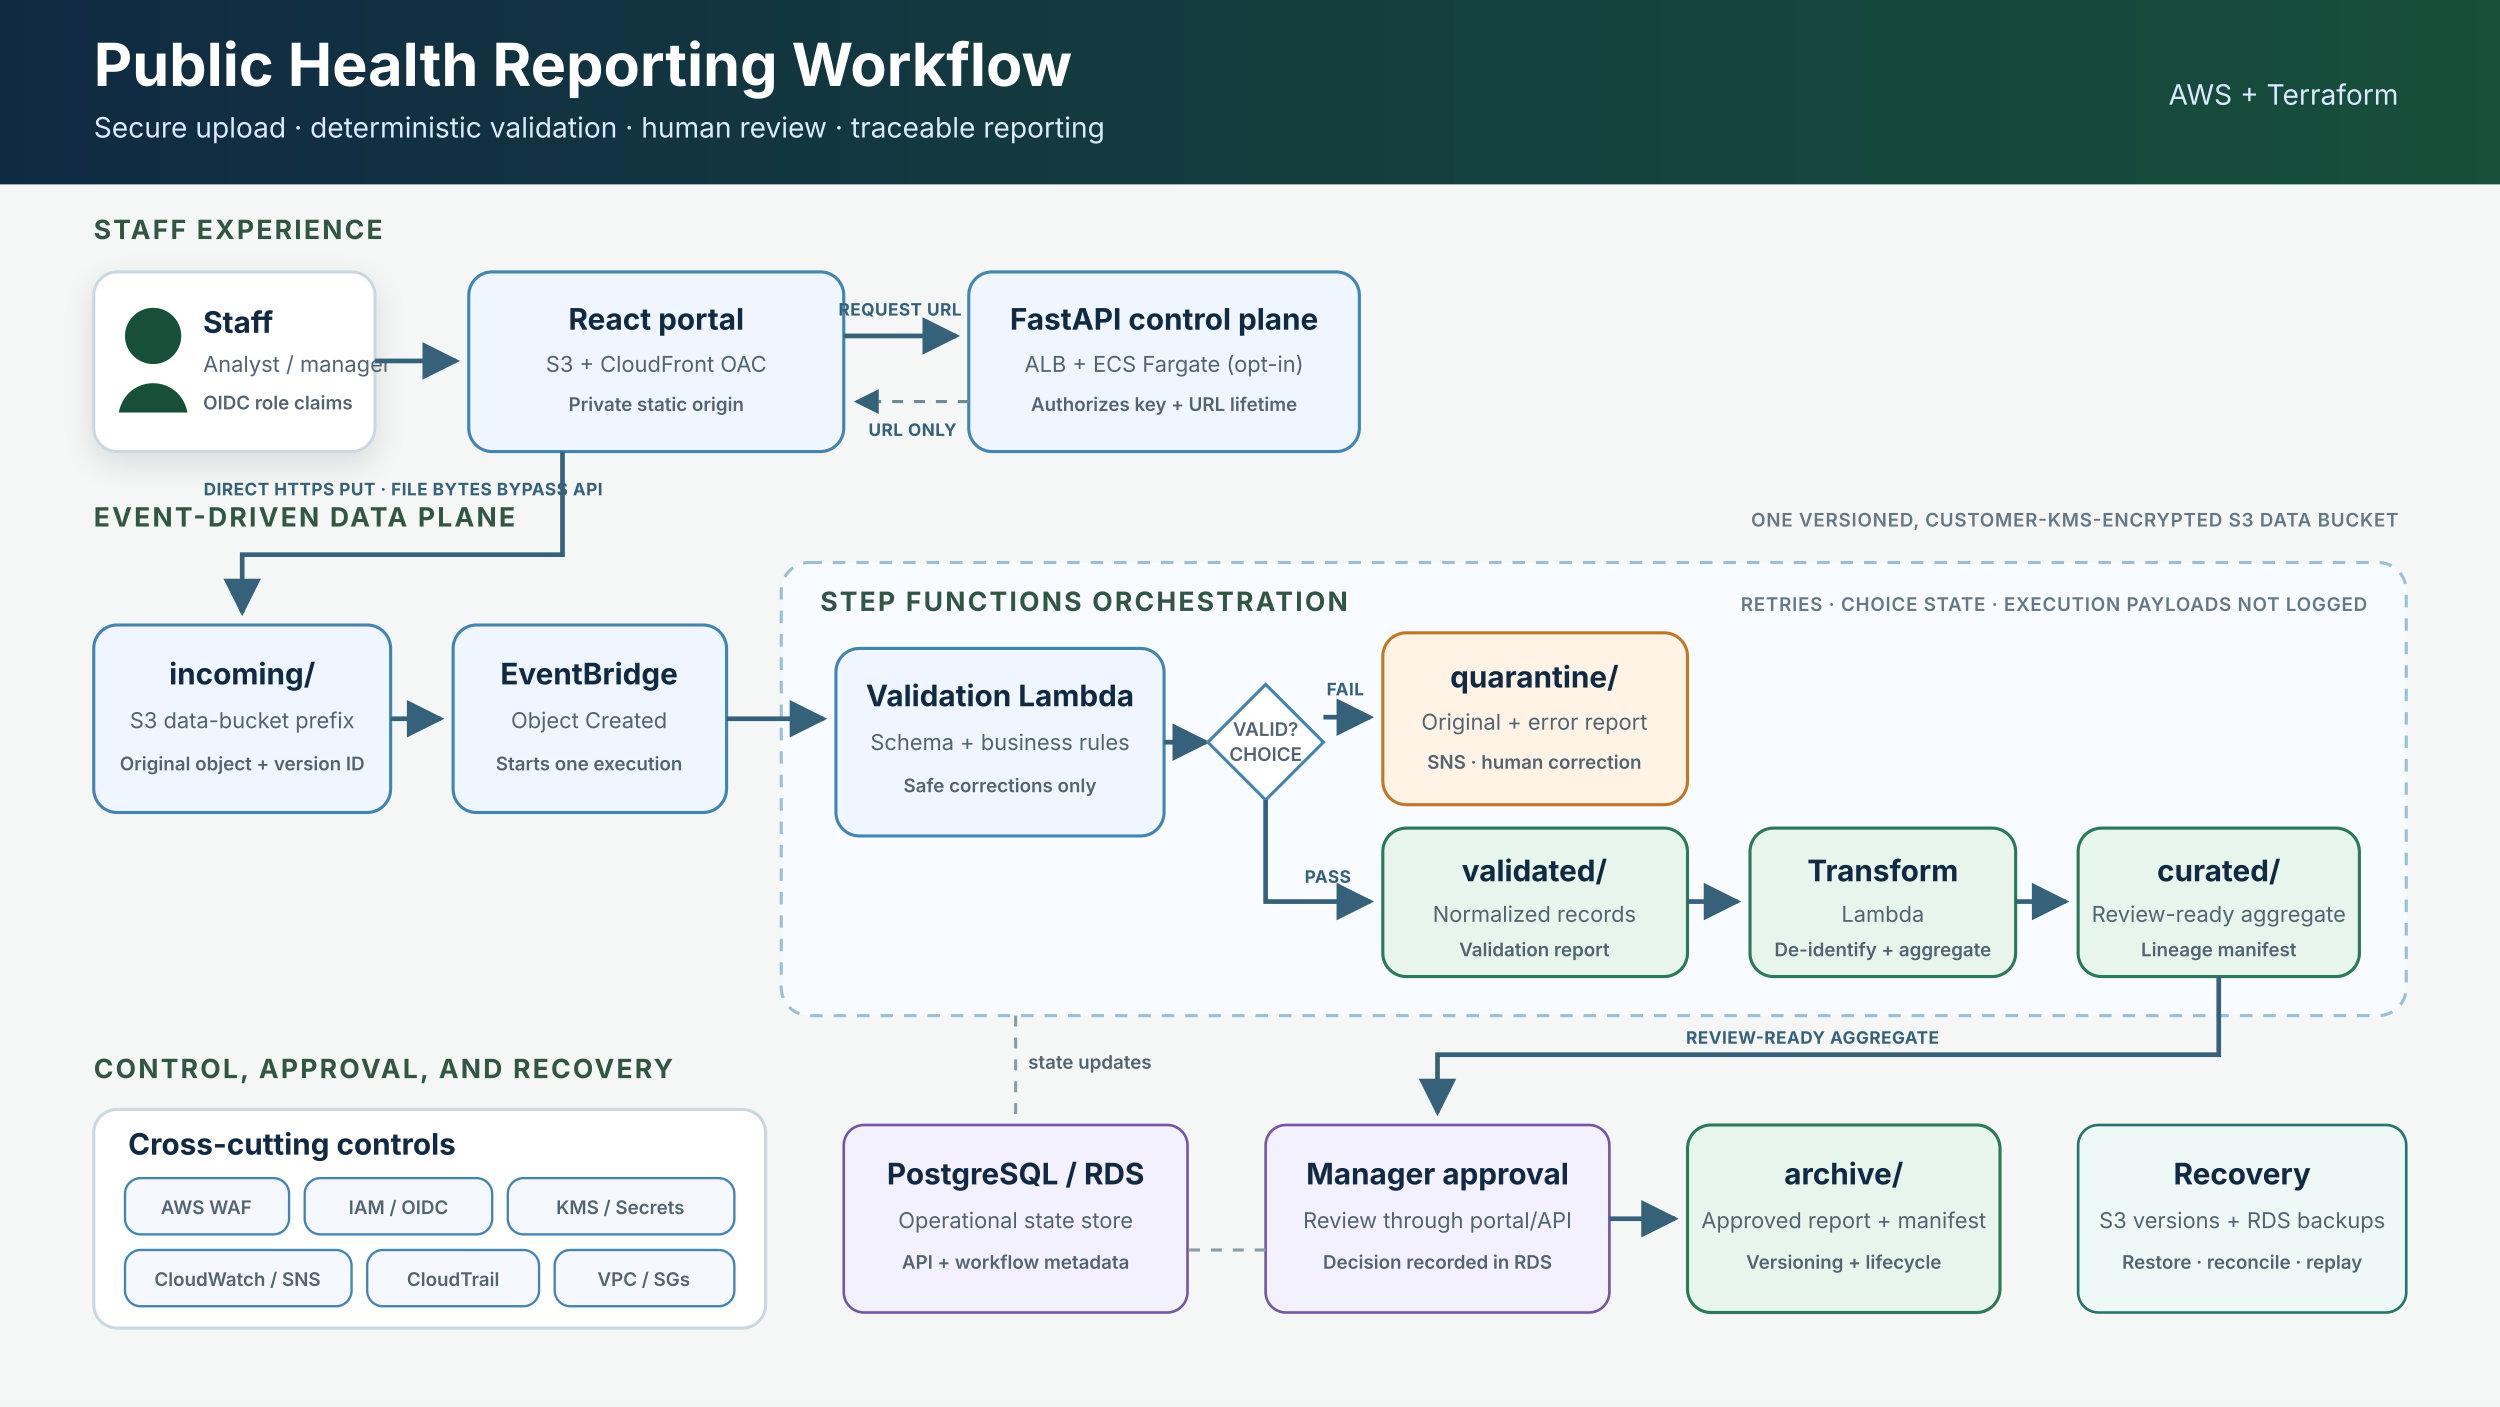
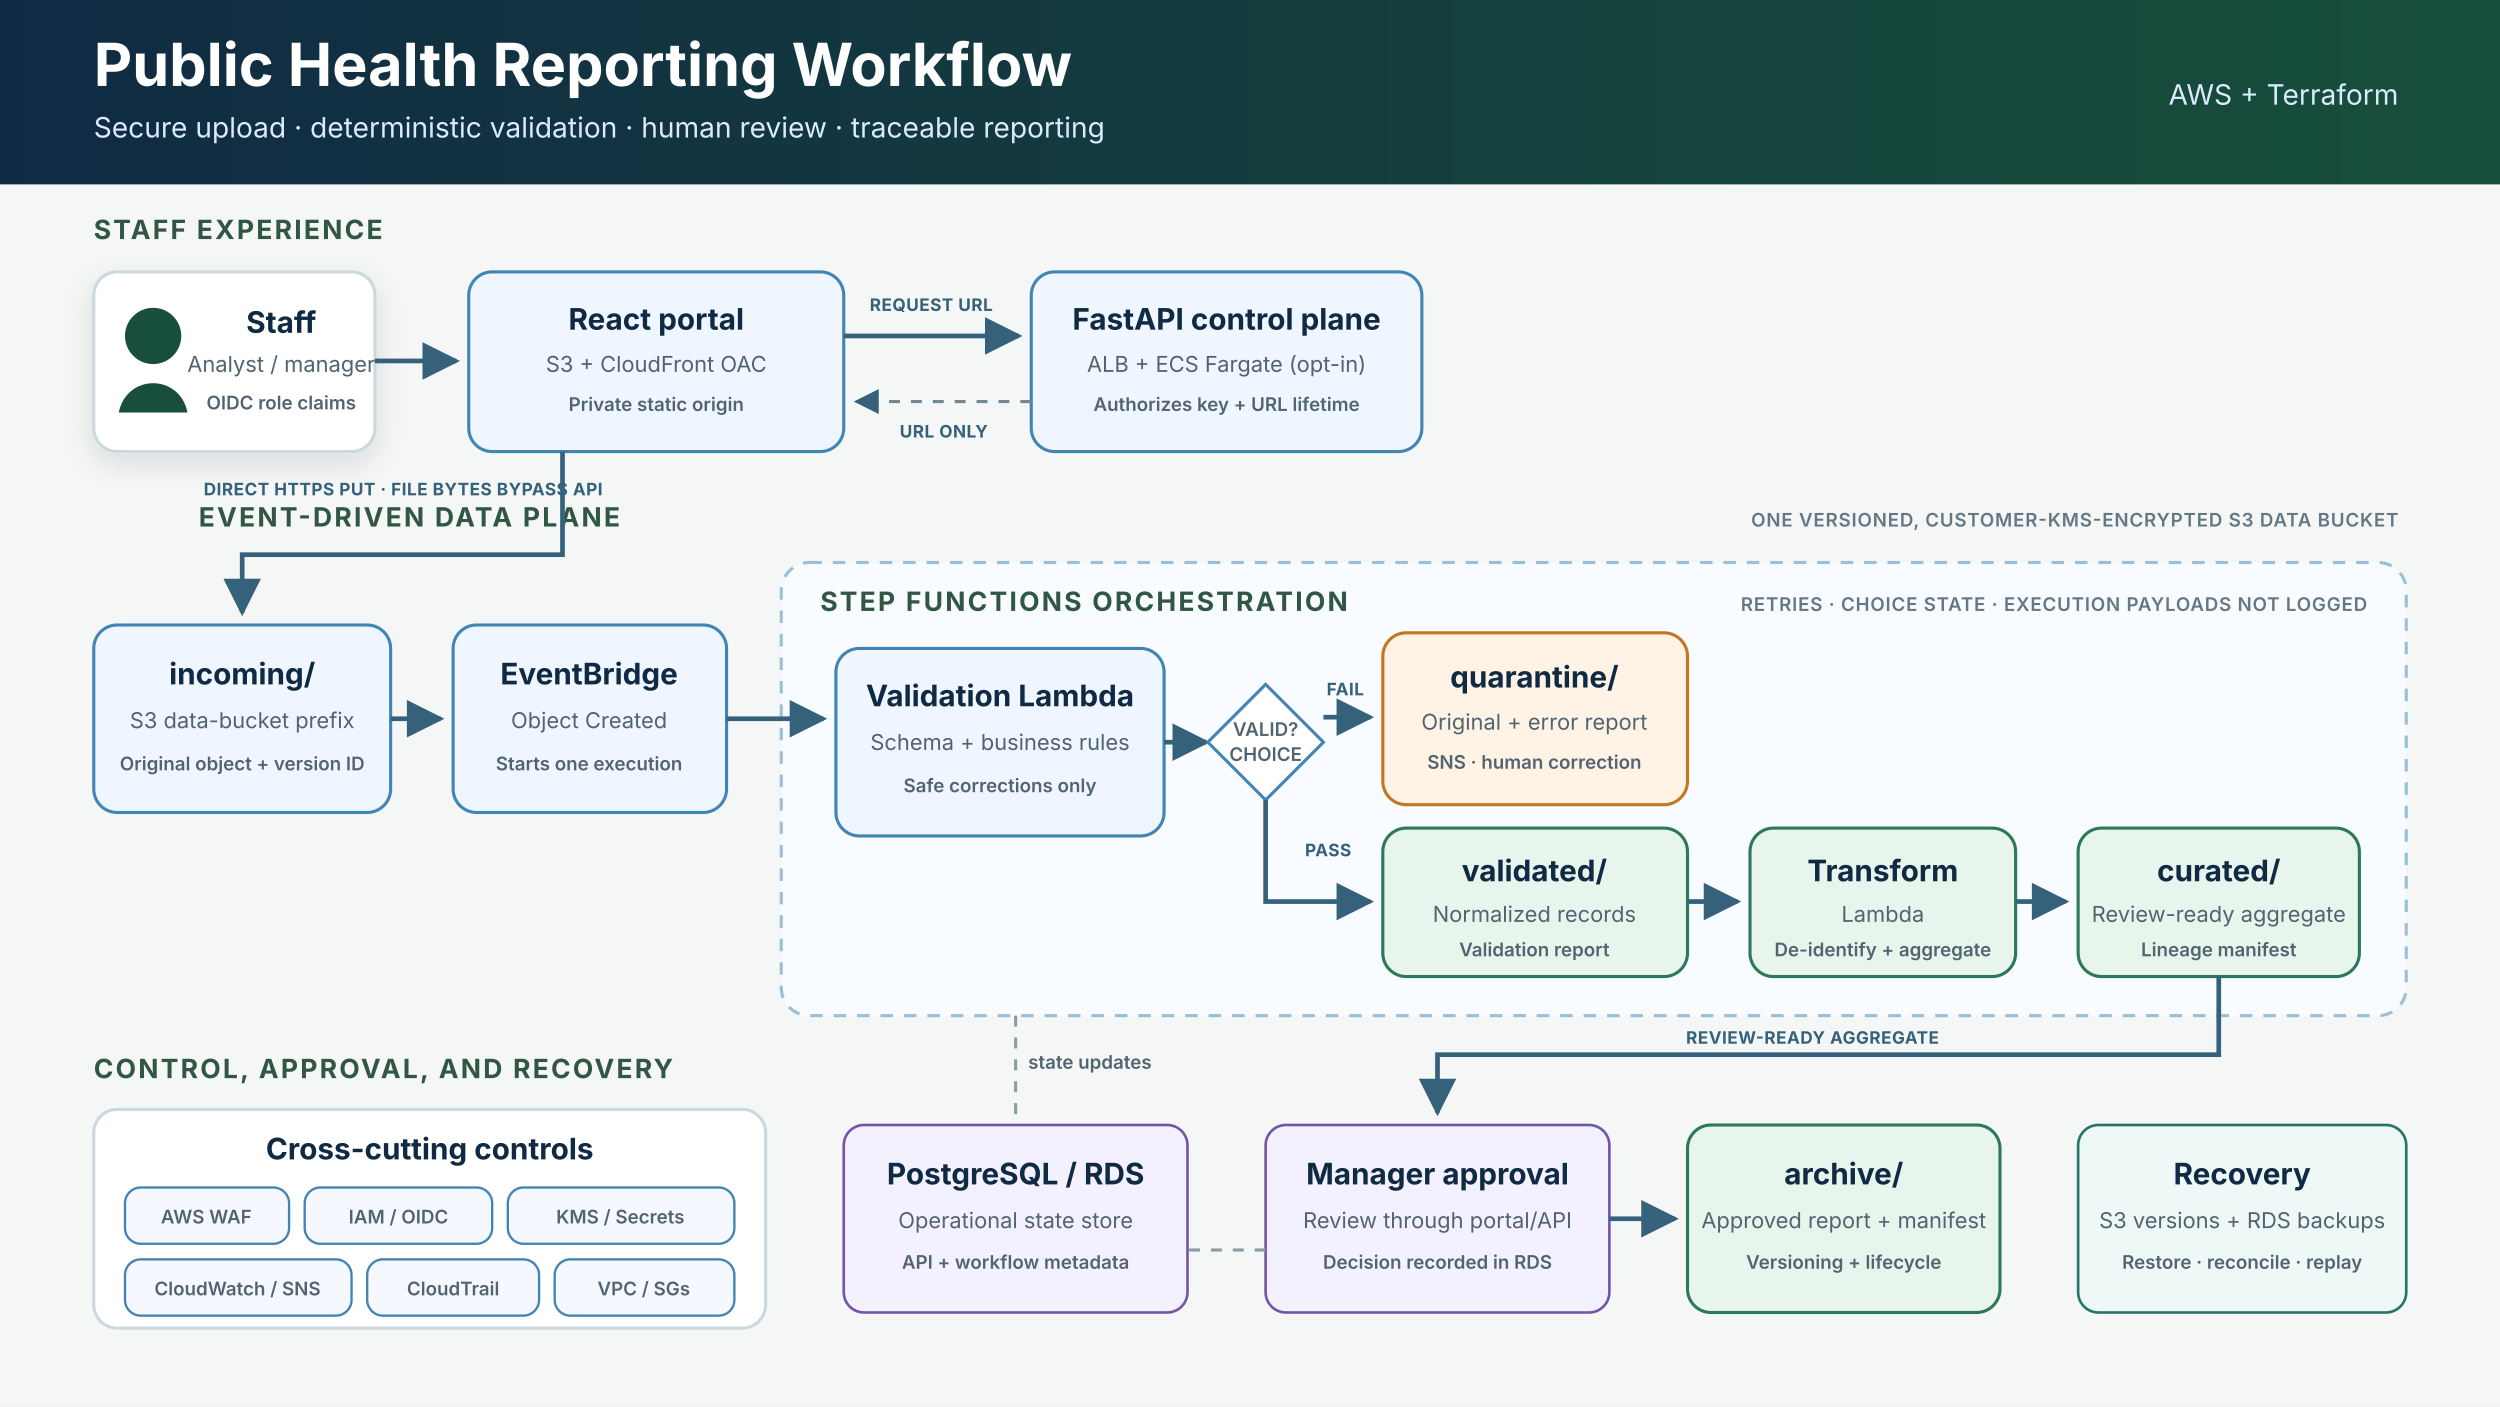
<svg xmlns="http://www.w3.org/2000/svg" width="1600" height="900" viewBox="0 0 1600 900" role="img" aria-labelledby="title description">
  <defs>
    <linearGradient id="header" x1="0" y1="0" x2="1" y2="0">
      <stop offset="0" stop-color="#102a43" />
      <stop offset="1" stop-color="#174f3a" />
    </linearGradient>
    <filter id="shadow" x="-20%" y="-20%" width="140%" height="140%">
      <feDropShadow dx="0" dy="7" stdDeviation="9" flood-color="#102a43" flood-opacity="0.11" />
    </filter>
    <marker id="arrow" viewBox="0 0 10 10" refX="9" refY="5" markerWidth="8" markerHeight="8" orient="auto-start-reverse">
      <path d="M0 0L10 5L0 10Z" fill="#35627a" />
    </marker>
    <style>
      .title { font: 700 38px Inter,Segoe UI,sans-serif; fill: #fff; }
      .subtitle { font: 400 18px Inter,Segoe UI,sans-serif; fill: #dbeafe; }
      .section { font: 700 17px Inter,Segoe UI,sans-serif; fill: #315744; letter-spacing: 1.4px; }
      .section-note { font: 600 12px Inter,Segoe UI,sans-serif; fill: #647785; letter-spacing: .5px; }
      .node-title { font: 700 19px Inter,Segoe UI,sans-serif; fill: #102a43; }
      .node-copy { font: 400 14px Inter,Segoe UI,sans-serif; fill: #526371; }
      .small { font: 600 12px Inter,Segoe UI,sans-serif; fill: #526371; }
      .arrow-label { font: 700 11px Inter,Segoe UI,sans-serif; fill: #35627a; letter-spacing: .3px; }
      .card { fill: #fff; stroke: #cbd8df; stroke-width: 2; rx: 15; filter: url(#shadow); }
      .aws { fill: #eff6ff; stroke: #4285b4; stroke-width: 2; rx: 15; }
      .pass { fill: #e8f5ec; stroke: #2b7958; stroke-width: 2; rx: 15; }
      .fail { fill: #fff3e5; stroke: #c27822; stroke-width: 2; rx: 15; }
      .control { fill: #f4f1ff; stroke: #7456a8; stroke-width: 1.7; rx: 13; }
      .recovery { fill: #eef8f6; stroke: #24766b; stroke-width: 1.7; rx: 13; }
      .orchestration { fill: #f8fbff; stroke: #9bbfd8; stroke-width: 2; stroke-dasharray: 8 7; rx: 18; }
      .mini { fill: #f5f9ff; stroke: #4285b4; stroke-width: 1.5; rx: 10; }
      .line { fill: none; stroke: #35627a; stroke-width: 3; marker-end: url(#arrow); }
      .dash-arrow { fill: none; stroke: #718995; stroke-width: 2; stroke-dasharray: 7 7; marker-end: url(#arrow); }
      .dash { fill: none; stroke: #899da7; stroke-width: 2; stroke-dasharray: 7 7; }
    </style>
  </defs>
  <rect width="1600" height="900" fill="#f4f7f5" />
  <rect width="1600" height="118" fill="url(#header)" />
  <text x="60" y="55" class="title">Public Health Reporting Workflow</text>
  <text x="60" y="88" class="subtitle">Secure upload · deterministic validation · human review · traceable reporting</text>
  <text x="1535" y="67" text-anchor="end" class="subtitle">AWS + Terraform</text>
  <text x="60" y="153" class="section">STAFF EXPERIENCE</text>
  <rect x="60" y="174" width="180" height="115" class="card" />
  <circle cx="98" cy="215" r="18" fill="#174f3a" />
  <path d="M76 264c5-25 39-25 44 0" fill="#174f3a" />
-   <text x="130" y="213" class="node-title">Staff</text>
-   <text x="130" y="238" class="node-copy">Analyst / manager</text>
-   <text x="130" y="262" class="small">OIDC role claims</text>
+   <text x="180" y="213" text-anchor="middle" class="node-title">Staff</text>
+   <text x="180" y="238" text-anchor="middle" class="node-copy">Analyst / manager</text>
+   <text x="180" y="262" text-anchor="middle" class="small">OIDC role claims</text>
  <rect x="300" y="174" width="240" height="115" class="aws" />
  <text x="420" y="211" text-anchor="middle" class="node-title">React portal</text>
  <text x="420" y="238" text-anchor="middle" class="node-copy">S3 + CloudFront OAC</text>
  <text x="420" y="263" text-anchor="middle" class="small">Private static origin</text>
-   <rect x="620" y="174" width="250" height="115" class="aws" />
-   <text x="745" y="211" text-anchor="middle" class="node-title">FastAPI control plane</text>
-   <text x="745" y="238" text-anchor="middle" class="node-copy">ALB + ECS Fargate (opt-in)</text>
-   <text x="745" y="263" text-anchor="middle" class="small">Authorizes key + URL lifetime</text>
+   <rect x="660" y="174" width="250" height="115" class="aws" />
+   <text x="785" y="211" text-anchor="middle" class="node-title">FastAPI control plane</text>
+   <text x="785" y="238" text-anchor="middle" class="node-copy">ALB + ECS Fargate (opt-in)</text>
+   <text x="785" y="263" text-anchor="middle" class="small">Authorizes key + URL lifetime</text>
  <path d="M240 231H292" class="line" />
-   <path d="M540 215H612" class="line" />
-   <text x="576" y="202" text-anchor="middle" class="arrow-label">REQUEST URL</text>
-   <path d="M620 257H548" class="dash-arrow" />
-   <text x="584" y="279" text-anchor="middle" class="arrow-label">URL ONLY</text>
-   <text x="60" y="337" class="section">EVENT-DRIVEN DATA PLANE</text>
+   <path d="M540 215H652" class="line" />
+   <text x="596" y="199" text-anchor="middle" class="arrow-label">REQUEST URL</text>
+   <path d="M660 257H548" class="dash-arrow" />
+   <text x="604" y="280" text-anchor="middle" class="arrow-label">URL ONLY</text>
+   <text x="262" y="337" text-anchor="middle" class="section">EVENT-DRIVEN DATA PLANE</text>
  <text x="1535" y="337" text-anchor="end" class="section-note">ONE VERSIONED, CUSTOMER-KMS-ENCRYPTED S3 DATA BUCKET</text>
  <path d="M360 289V355H155V392" class="line" />
  <text x="258" y="317" text-anchor="middle" class="arrow-label">DIRECT HTTPS PUT · FILE BYTES BYPASS API</text>
  <rect x="60" y="400" width="190" height="120" class="aws" />
  <text x="155" y="438" text-anchor="middle" class="node-title">incoming/</text>
  <text x="155" y="466" text-anchor="middle" class="node-copy">S3 data-bucket prefix</text>
  <text x="155" y="493" text-anchor="middle" class="small">Original object + version ID</text>
  <rect x="290" y="400" width="175" height="120" class="aws" />
  <text x="377" y="438" text-anchor="middle" class="node-title">EventBridge</text>
  <text x="377" y="466" text-anchor="middle" class="node-copy">Object Created</text>
  <text x="377" y="493" text-anchor="middle" class="small">Starts one execution</text>
  <path d="M250 460H282" class="line" />
  <rect x="500" y="360" width="1040" height="290" class="orchestration" />
  <text x="525" y="391" class="section">STEP FUNCTIONS ORCHESTRATION</text>
  <text x="1515" y="391" text-anchor="end" class="section-note">RETRIES · CHOICE STATE · EXECUTION PAYLOADS NOT LOGGED</text>
  <path d="M465 460H527" class="line" />
  <rect x="535" y="415" width="210" height="120" class="aws" />
  <text x="640" y="452" text-anchor="middle" class="node-title">Validation Lambda</text>
  <text x="640" y="480" text-anchor="middle" class="node-copy">Schema + business rules</text>
  <text x="640" y="507" text-anchor="middle" class="small">Safe corrections only</text>
  <path d="M745 475H772" class="line" />
  <polygon points="810,438 847,475 810,512 773,475" fill="#fff" stroke="#4285b4" stroke-width="2" />
  <text x="810" y="471" text-anchor="middle" class="small">VALID?</text>
  <text x="810" y="487" text-anchor="middle" class="small">CHOICE</text>
  <rect x="885" y="405" width="195" height="110" class="fail" />
  <text x="982" y="440" text-anchor="middle" class="node-title">quarantine/</text>
  <text x="982" y="467" text-anchor="middle" class="node-copy">Original + error report</text>
  <text x="982" y="492" text-anchor="middle" class="small">SNS · human correction</text>
  <path d="M847 459H877" class="line" />
  <text x="861" y="445" text-anchor="middle" class="arrow-label" fill="#9a5a13">FAIL</text>
  <rect x="885" y="530" width="195" height="95" class="pass" />
  <text x="982" y="564" text-anchor="middle" class="node-title">validated/</text>
  <text x="982" y="590" text-anchor="middle" class="node-copy">Normalized records</text>
  <text x="982" y="612" text-anchor="middle" class="small">Validation report</text>
  <path d="M810 512V577H877" class="line" />
-   <text x="835" y="565" class="arrow-label" fill="#2b7958">PASS</text>
+   <text x="850" y="548" text-anchor="middle" class="arrow-label" fill="#2b7958">PASS</text>
  <rect x="1120" y="530" width="170" height="95" class="pass" />
  <text x="1205" y="564" text-anchor="middle" class="node-title">Transform</text>
  <text x="1205" y="590" text-anchor="middle" class="node-copy">Lambda</text>
  <text x="1205" y="612" text-anchor="middle" class="small">De-identify + aggregate</text>
  <path d="M1080 577H1112" class="line" />
  <rect x="1330" y="530" width="180" height="95" class="pass" />
  <text x="1420" y="564" text-anchor="middle" class="node-title">curated/</text>
  <text x="1420" y="590" text-anchor="middle" class="node-copy">Review-ready aggregate</text>
  <text x="1420" y="612" text-anchor="middle" class="small">Lineage manifest</text>
  <path d="M1290 577H1322" class="line" />
  <text x="60" y="690" class="section">CONTROL, APPROVAL, AND RECOVERY</text>
  <rect x="60" y="710" width="430" height="140" fill="#fff" stroke="#cbd8df" stroke-width="2" rx="15" />
-   <text x="82" y="739" class="node-title">Cross-cutting controls</text>
-   <rect x="80" y="754" width="105" height="36" class="mini" />
-   <text x="132" y="777" text-anchor="middle" class="small">AWS WAF</text>
-   <rect x="195" y="754" width="120" height="36" class="mini" />
-   <text x="255" y="777" text-anchor="middle" class="small">IAM / OIDC</text>
-   <rect x="325" y="754" width="145" height="36" class="mini" />
-   <text x="397" y="777" text-anchor="middle" class="small">KMS / Secrets</text>
-   <rect x="80" y="800" width="145" height="36" class="mini" />
-   <text x="152" y="823" text-anchor="middle" class="small">CloudWatch / SNS</text>
-   <rect x="235" y="800" width="110" height="36" class="mini" />
-   <text x="290" y="823" text-anchor="middle" class="small">CloudTrail</text>
-   <rect x="355" y="800" width="115" height="36" class="mini" />
-   <text x="412" y="823" text-anchor="middle" class="small">VPC / SGs</text>
+   <text x="275" y="742" text-anchor="middle" class="node-title">Cross-cutting controls</text>
+   <rect x="80" y="760" width="105" height="36" class="mini" />
+   <text x="132" y="783" text-anchor="middle" class="small">AWS WAF</text>
+   <rect x="195" y="760" width="120" height="36" class="mini" />
+   <text x="255" y="783" text-anchor="middle" class="small">IAM / OIDC</text>
+   <rect x="325" y="760" width="145" height="36" class="mini" />
+   <text x="397" y="783" text-anchor="middle" class="small">KMS / Secrets</text>
+   <rect x="80" y="806" width="145" height="36" class="mini" />
+   <text x="152" y="829" text-anchor="middle" class="small">CloudWatch / SNS</text>
+   <rect x="235" y="806" width="110" height="36" class="mini" />
+   <text x="290" y="829" text-anchor="middle" class="small">CloudTrail</text>
+   <rect x="355" y="806" width="115" height="36" class="mini" />
+   <text x="412" y="829" text-anchor="middle" class="small">VPC / SGs</text>
  <rect x="540" y="720" width="220" height="120" class="control" />
  <text x="650" y="758" text-anchor="middle" class="node-title">PostgreSQL / RDS</text>
  <text x="650" y="786" text-anchor="middle" class="node-copy">Operational state store</text>
  <text x="650" y="812" text-anchor="middle" class="small">API + workflow metadata</text>
  <rect x="810" y="720" width="220" height="120" class="control" />
  <text x="920" y="758" text-anchor="middle" class="node-title">Manager approval</text>
  <text x="920" y="786" text-anchor="middle" class="node-copy">Review through portal/API</text>
  <text x="920" y="812" text-anchor="middle" class="small">Decision recorded in RDS</text>
  <rect x="1080" y="720" width="200" height="120" class="pass" />
  <text x="1180" y="758" text-anchor="middle" class="node-title">archive/</text>
  <text x="1180" y="786" text-anchor="middle" class="node-copy">Approved report + manifest</text>
  <text x="1180" y="812" text-anchor="middle" class="small">Versioning + lifecycle</text>
  <rect x="1330" y="720" width="210" height="120" class="recovery" />
  <text x="1435" y="758" text-anchor="middle" class="node-title">Recovery</text>
  <text x="1435" y="786" text-anchor="middle" class="node-copy">S3 versions + RDS backups</text>
  <text x="1435" y="812" text-anchor="middle" class="small">Restore · reconcile · replay</text>
  <path d="M1420 625V675H920V712" class="line" />
  <text x="1160" y="668" text-anchor="middle" class="arrow-label">REVIEW-READY AGGREGATE</text>
  <path d="M1030 780H1072" class="line" />
  <path d="M650 650V720" class="dash" />
  <text x="658" y="684" class="small">state updates</text>
  <path d="M810 800H760" class="dash" />
</svg>
